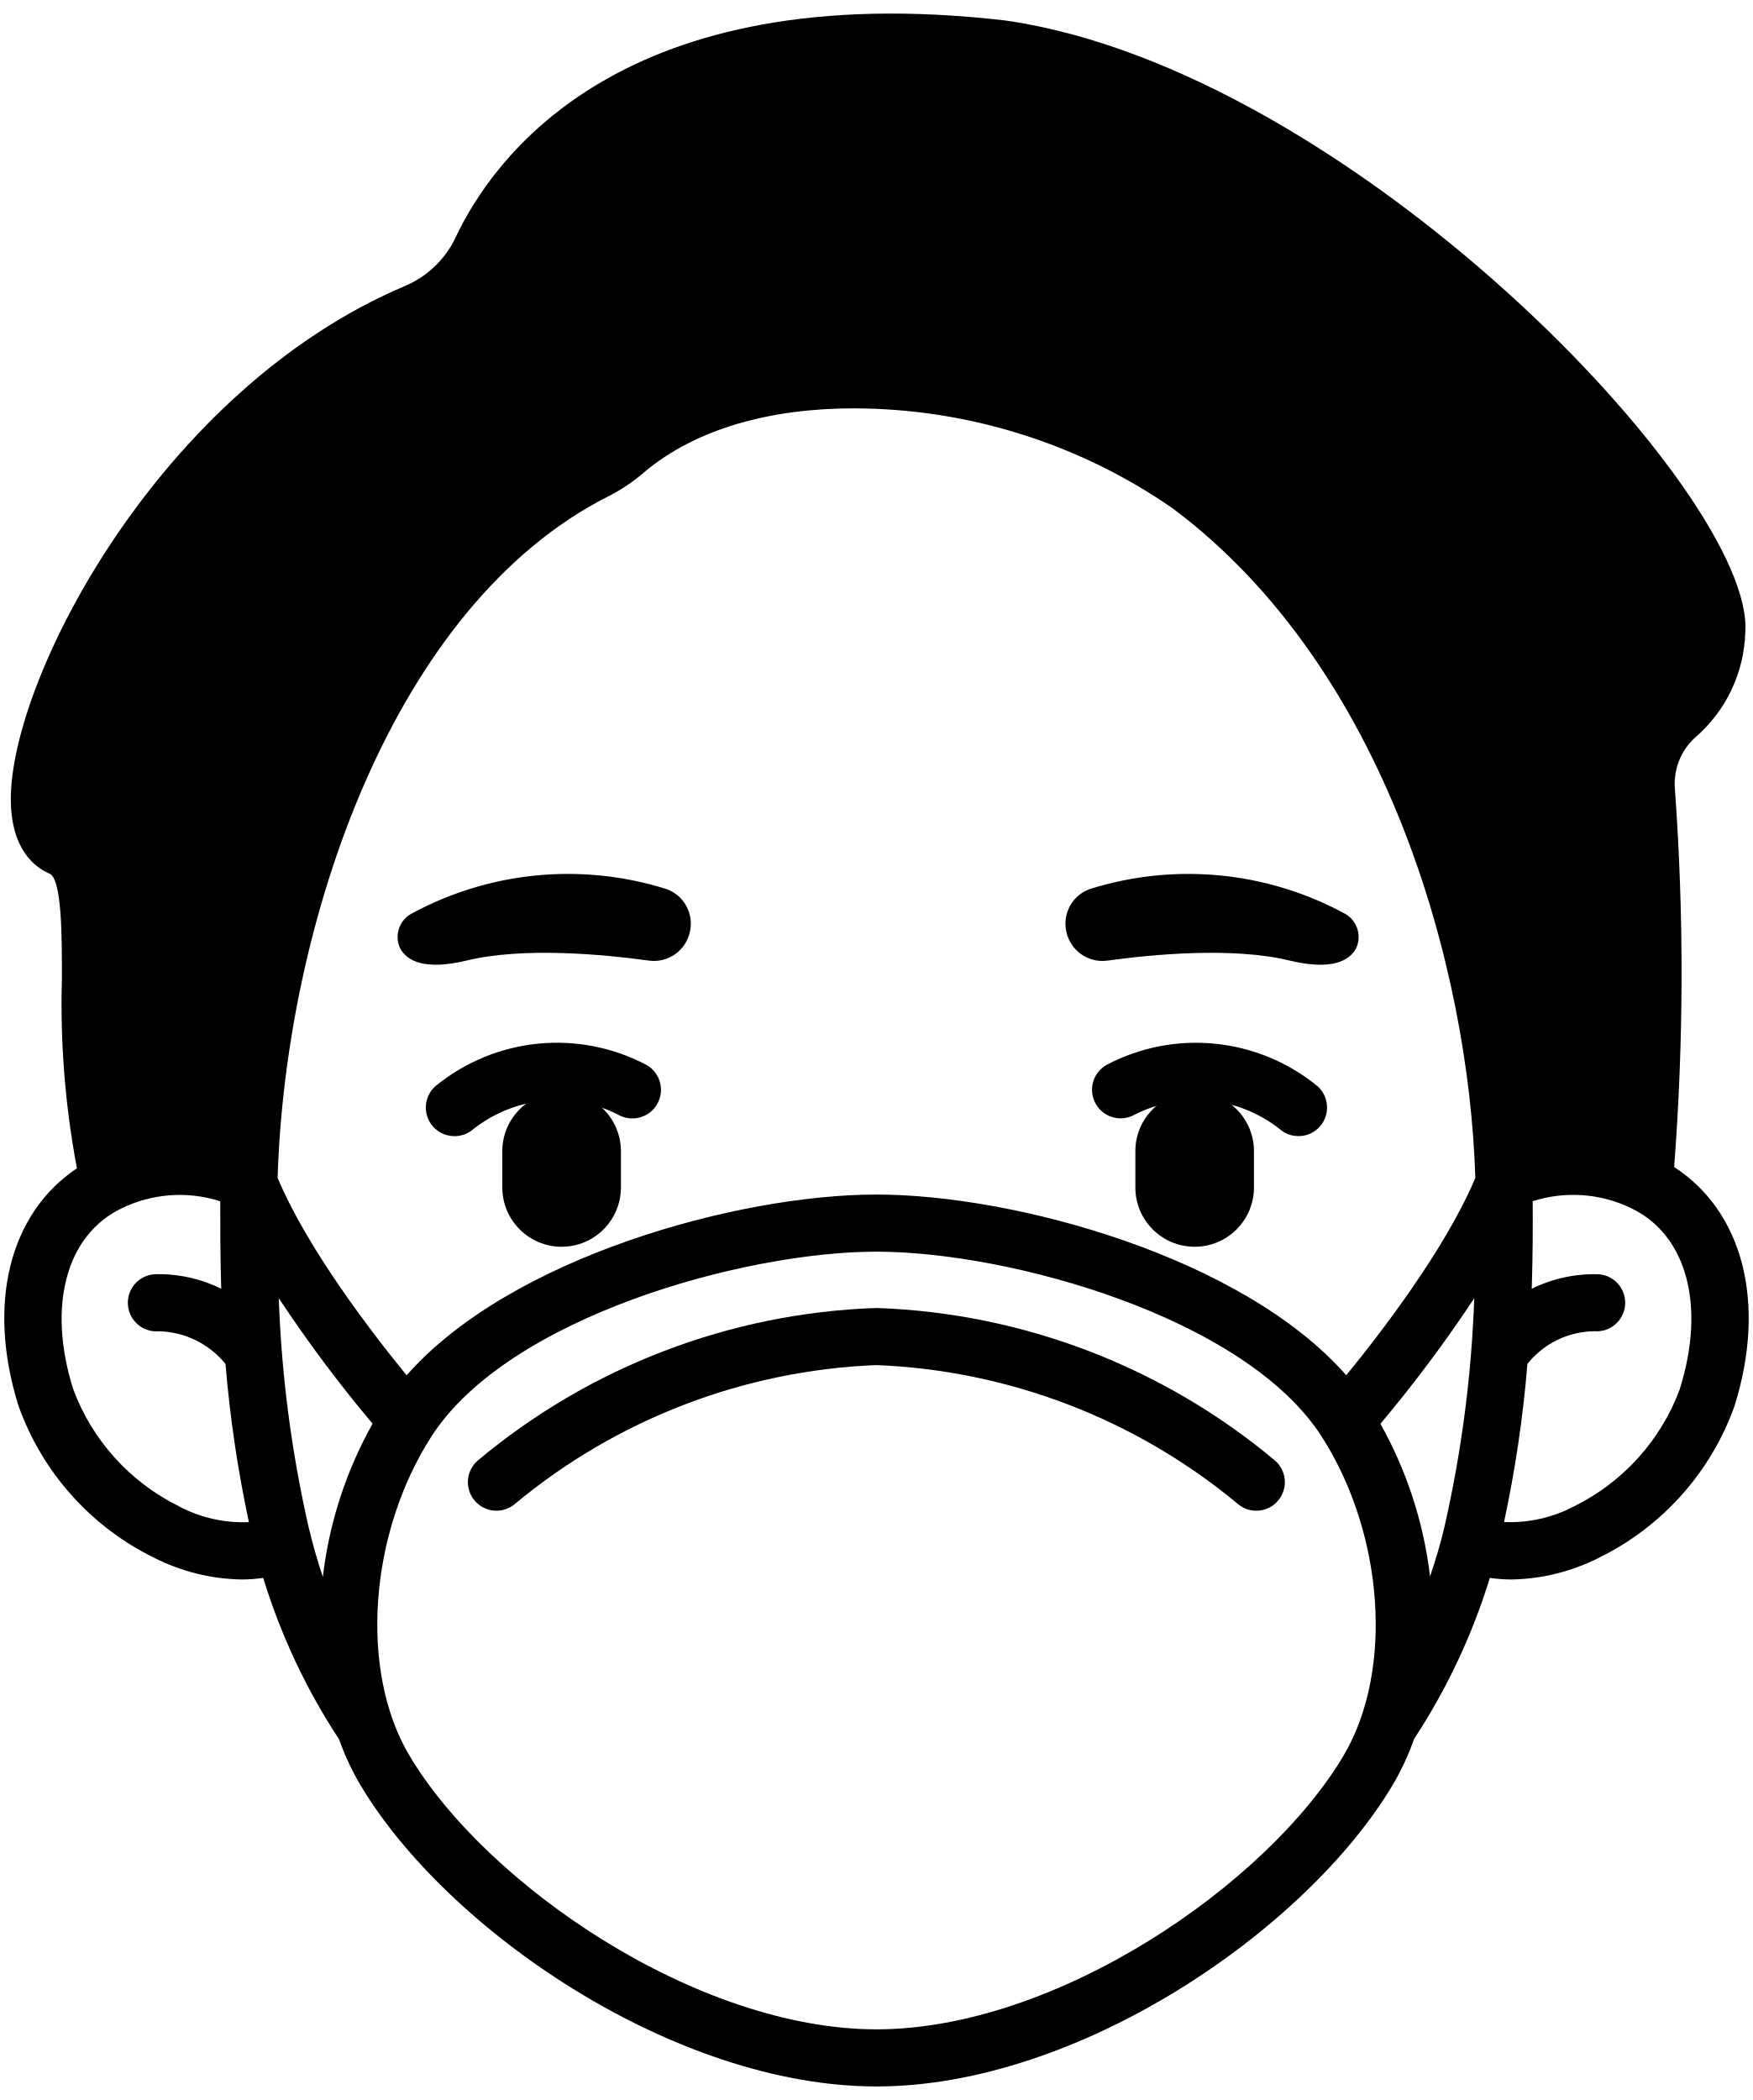
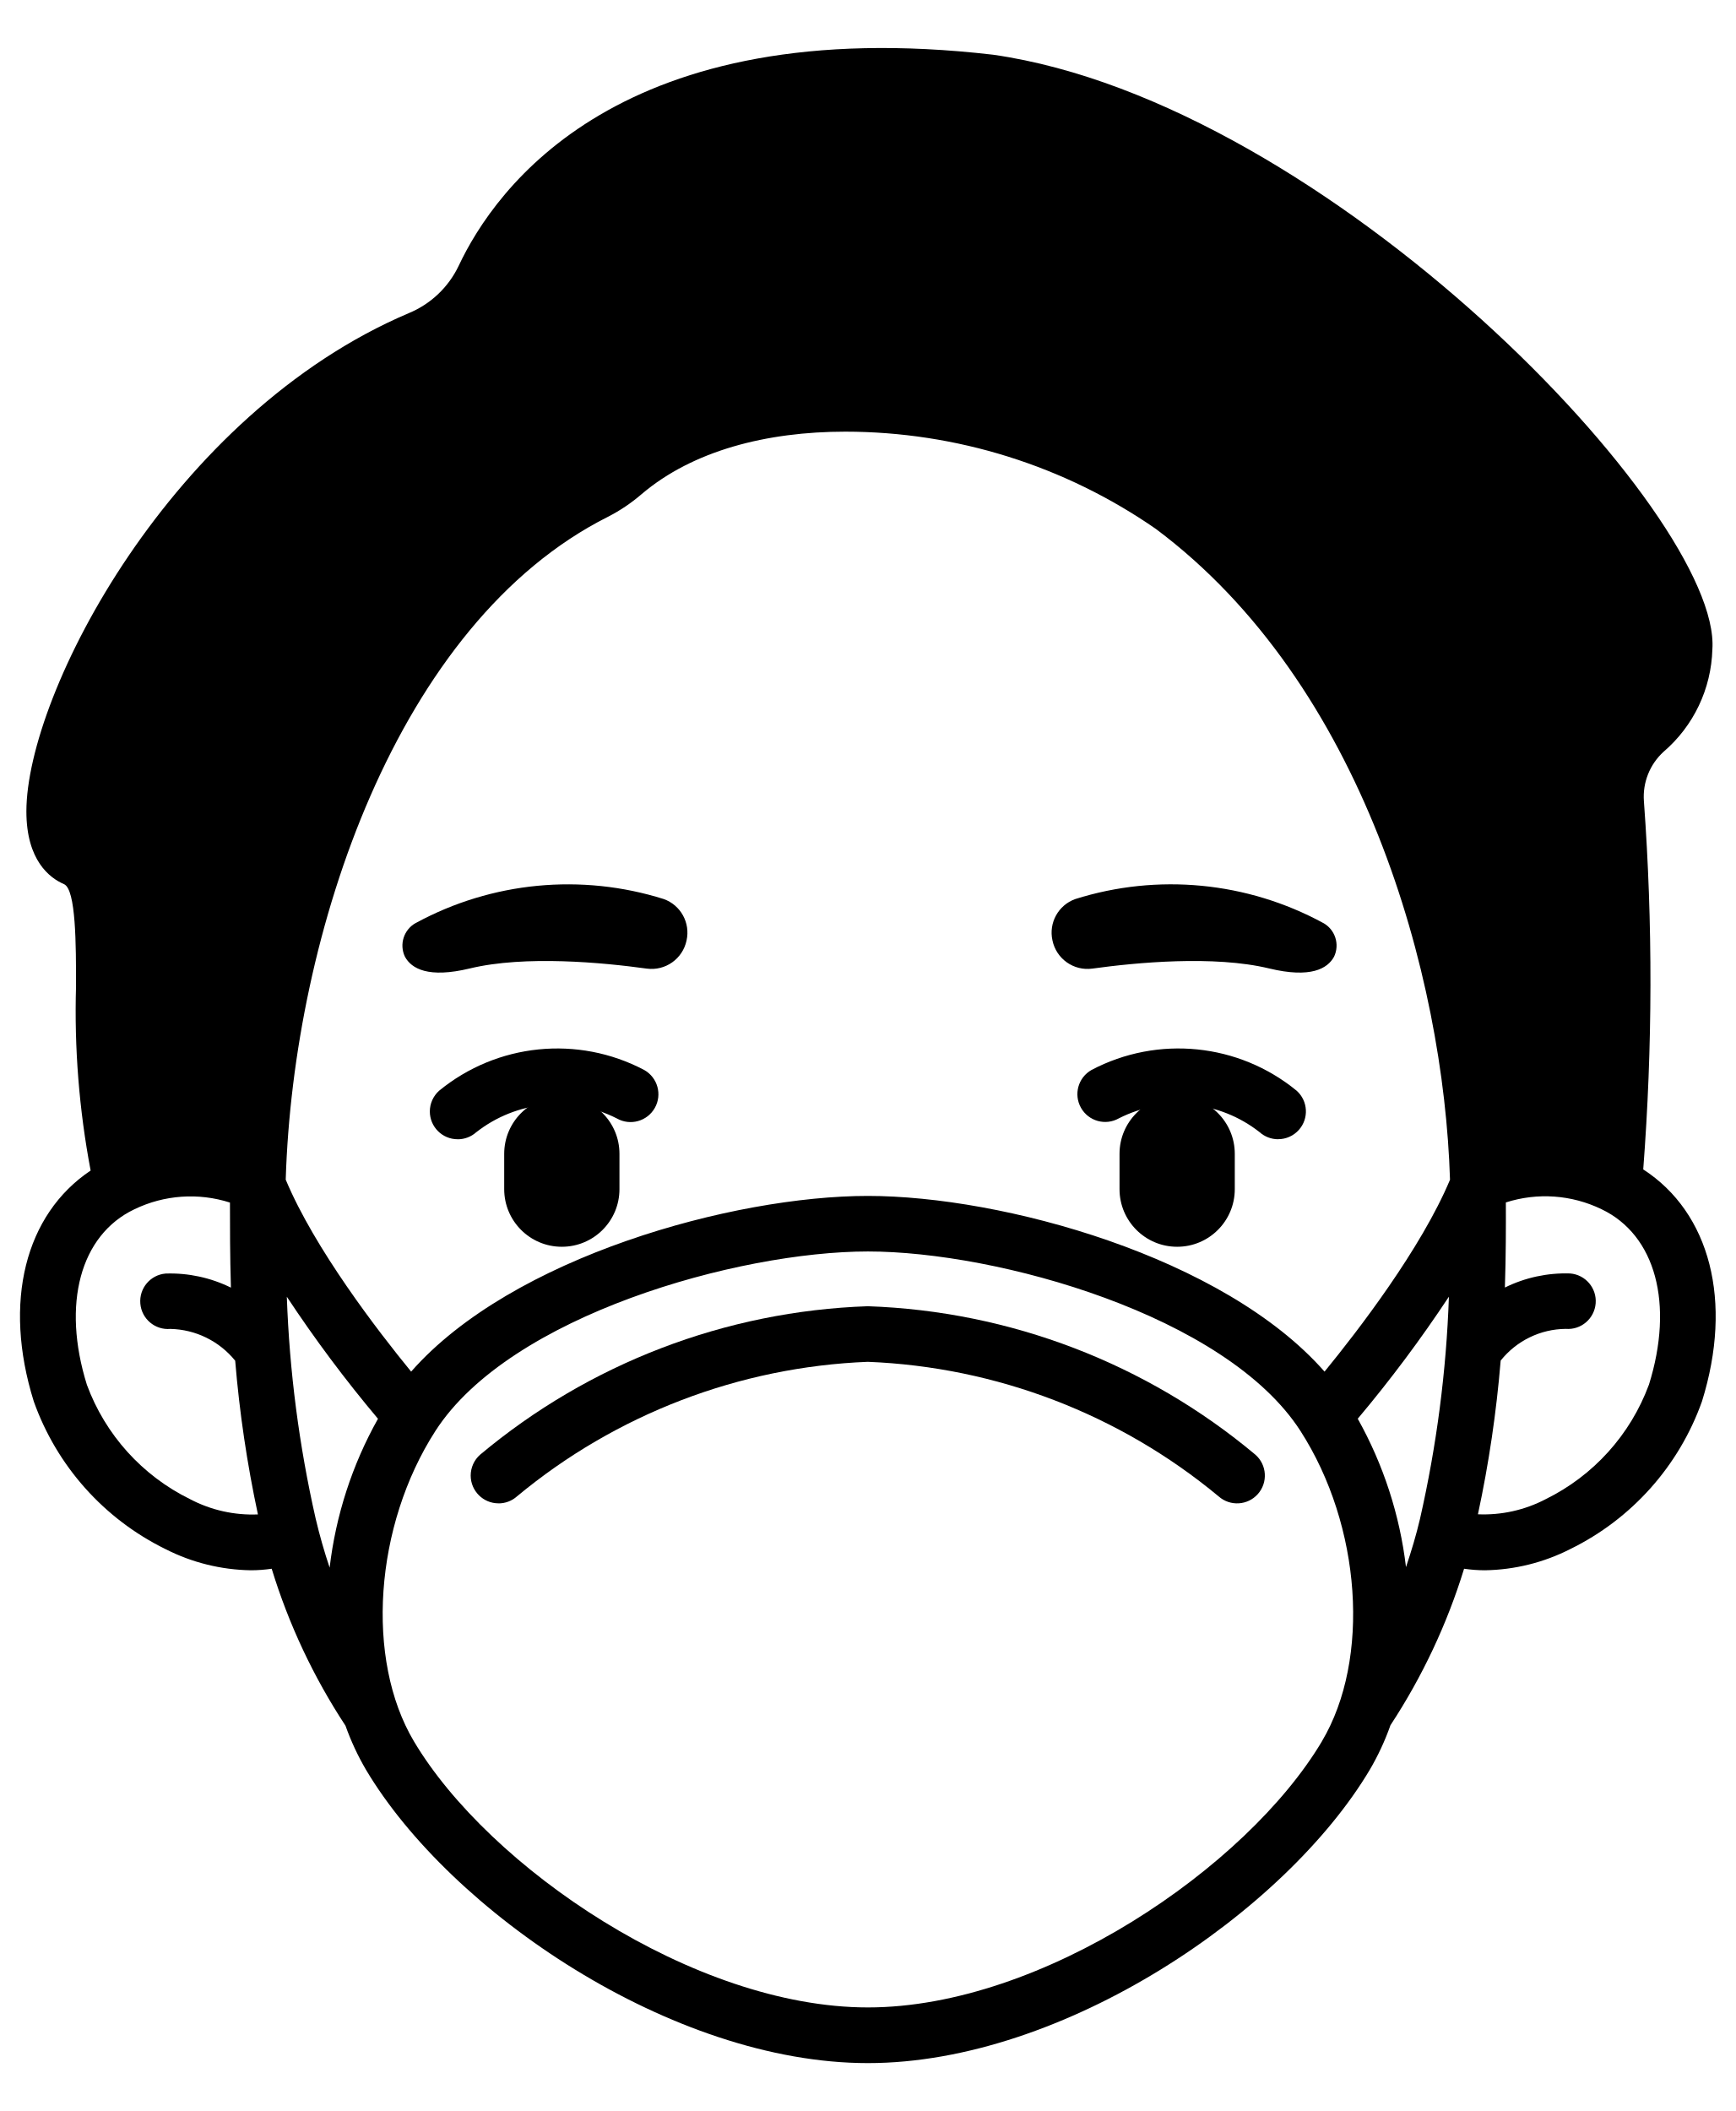
- <svg xmlns="http://www.w3.org/2000/svg" id="ds44-icons" viewBox="0 0 321.01 384.56">
-   <path d="m306.59,213.72c1.77-23.08,1.81-46.27.13-69.36-.25-3.51,1.11-6.94,3.71-9.3,5.65-4.85,8.98-11.86,9.19-19.3,1.74-25.22-72.39-102.99-135.51-112.01C113.87-4.39,90.29,28.87,83.4,43.56c-1.92,4.01-5.26,7.17-9.37,8.87C29.37,71.4,2,123.99,1.98,146.29c0,9.28,4.43,12.56,7.08,13.69,2.29.97,2.28,11.51,2.28,19.19-.34,11.66.58,23.31,2.75,34.77-12.33,8.24-16.56,24.77-10.71,43.48,4.33,12.16,13.23,22.15,24.82,27.83,4.98,2.53,10.47,3.9,16.05,3.99,1.32,0,2.64-.1,3.95-.29,3.21,10.47,7.89,20.42,13.9,29.57,1.02,2.88,2.32,5.67,3.87,8.31,15.87,26.68,57.64,55.25,94.55,55.25s78.67-28.57,94.55-55.25c1.57-2.67,2.87-5.48,3.9-8.4,5.99-9.12,10.66-19.05,13.87-29.48,1.31.19,2.63.29,3.95.29,5.58-.09,11.07-1.46,16.05-3.99,11.58-5.68,20.49-15.66,24.82-27.82,5.89-18.88,1.52-35.55-11.06-43.71Zm-273.77,62.14c-9-4.42-15.97-12.13-19.44-21.54-4.76-15.24-1.25-28.21,8.94-33.07,5.62-2.72,12.07-3.18,18.01-1.27,0,4.51,0,9.91.18,16.02-3.82-1.88-8.04-2.8-12.3-2.65-2.88.24-5.02,2.77-4.78,5.66.24,2.88,2.77,5.02,5.66,4.78,4.75.1,9.22,2.29,12.21,5.99.8,9.73,2.24,19.41,4.28,28.96-4.43.19-8.84-.8-12.77-2.87Zm26.31,12.94c-1-2.99-1.89-6.09-2.65-9.31-3.12-13.72-4.93-27.71-5.43-41.77,5.28,7.99,11.01,15.66,17.18,22.99-4.86,8.67-7.96,18.21-9.11,28.08h.01Zm186.93,32.69c-14.11,23.72-52.7,50.13-85.54,50.13s-71.43-26.42-85.54-50.13c-9.2-15.47-7.45-40.61,4.06-58.49,14.02-21.76,57.08-33.79,81.48-33.79s67.46,12.03,81.48,33.79c11.5,17.87,13.25,43.01,4.05,58.49h.01Zm18.49-41.99c-.74,3.19-1.66,6.22-2.66,9.18-1.17-9.82-4.25-19.32-9.09-27.95,6.16-7.33,11.9-15,17.18-22.99-.49,14.06-2.31,28.04-5.43,41.76Zm-18-27.65c-18.99-21.63-60.7-33.1-86.04-33.1s-67.05,11.48-86.04,33.1c-6.28-7.68-18.17-23.11-23.63-36.16,1.43-46.38,20.93-104.88,60.7-124.87h0c2.29-1.17,4.43-2.61,6.37-4.29,9.65-8.18,23.55-11.75,38.35-11.75,20.91.01,41.33,6.41,58.51,18.32,39.07,29.2,54.23,84.1,55.41,122.6-5.47,13.02-17.35,28.46-23.64,36.14h0Zm61.1,2.48c-3.48,9.41-10.44,17.12-19.44,21.54-3.93,2.06-8.34,3.04-12.77,2.85,2.05-9.55,3.48-19.22,4.28-28.96,2.98-3.74,7.48-5.93,12.26-5.98,2.88.23,5.4-1.92,5.63-4.8.23-2.88-1.92-5.4-4.8-5.63-4.26-.14-8.48.77-12.3,2.65.2-6.12.2-11.51.18-16.03,5.95-1.91,12.4-1.45,18.02,1.27,10.19,4.87,13.7,17.83,8.93,33.07h0Z" />
-   <path d="m246.26,167.3c-14.31-7.76-31.16-9.38-46.69-4.49-3.19,1.14-5.03,4.48-4.29,7.79h0c.72,3.47,4.01,5.79,7.52,5.31,8.21-1.13,22.89-2.54,33.32-.02,7.81,1.88,10.99.04,12.21-2.21,1.12-2.34.21-5.15-2.08-6.38Z" />
-   <rect x="207.92" y="199.95" width="21.72" height="28.36" rx="10.86" ry="10.86" />
-   <path d="m75.38,167.3c14.31-7.76,31.16-9.38,46.68-4.49,3.19,1.14,5.03,4.48,4.29,7.79h0c-.72,3.47-4.01,5.79-7.52,5.31-8.21-1.13-22.89-2.54-33.33-.02-7.81,1.88-10.98.04-12.21-2.21-1.12-2.34-.2-5.15,2.08-6.38Z" />
-   <rect x="91.99" y="199.95" width="21.72" height="28.36" rx="10.86" ry="10.86" />
-   <path d="m237.79,208.05c-1.29,0-2.53-.47-3.49-1.33-7.58-5.95-17.92-6.96-26.51-2.6-2.52,1.42-5.71.53-7.13-1.98-1.42-2.52-.53-5.71,1.98-7.13,12.5-6.59,27.73-5.05,38.65,3.91,2.15,1.93,2.33,5.24.4,7.39-.99,1.11-2.41,1.74-3.89,1.74h-.01Z" />
-   <path d="m83.21,208.05c-2.89,0-5.23-2.35-5.23-5.24,0-1.49.63-2.9,1.74-3.89,10.93-8.96,26.16-10.51,38.66-3.91,2.52,1.42,3.41,4.62,1.99,7.14-1.42,2.52-4.62,3.41-7.14,1.99-8.59-4.37-18.93-3.35-26.51,2.6-.96.86-2.21,1.32-3.5,1.32Z" />
-   <path d="m90.93,276.65c-2.89,0-5.24-2.33-5.25-5.22,0-1.5.64-2.93,1.76-3.93,20.55-17.22,46.27-27.07,73.06-27.98,26.79.92,52.5,10.77,73.04,27.98,2.16,1.92,2.36,5.22.44,7.39s-5.22,2.36-7.39.44c-18.65-15.48-41.88-24.39-66.1-25.35-24.22.96-47.45,9.87-66.1,25.35-.96.85-2.19,1.32-3.47,1.32Z" />
+ <svg xmlns="http://www.w3.org/2000/svg" id="ds44-icons" viewBox="0 0 394.69 480">
+   <path d="m373.66,265.88c2.13-27.86,2.19-55.85.15-83.72-.31-4.23,1.34-8.37,4.48-11.23,6.82-5.85,10.84-14.31,11.09-23.29,2.11-30.45-87.38-124.31-163.57-135.2-84.76-9.82-113.22,30.34-121.54,48.06-2.32,4.84-6.35,8.65-11.31,10.7C39.06,94.1,6.02,157.57,6,184.5c0,11.2,5.35,15.16,8.54,16.53,2.76,1.17,2.75,13.9,2.75,23.16-.42,14.07.7,28.14,3.32,41.97-14.88,9.95-19.99,29.9-12.93,52.49,5.22,14.68,15.97,26.73,29.96,33.59,6.01,3.06,12.63,4.7,19.37,4.81,1.6,0,3.19-.12,4.77-.35,3.87,12.63,9.52,24.65,16.78,35.69,1.24,3.48,2.8,6.84,4.67,10.03,19.16,32.21,69.57,66.69,114.12,66.69s94.95-34.48,114.12-66.69c1.89-3.22,3.47-6.62,4.71-10.14,7.23-11.01,12.87-22.99,16.74-35.58,1.58.23,3.17.35,4.77.35,6.74-.11,13.36-1.76,19.37-4.82,13.98-6.85,24.73-18.9,29.95-33.57,7.11-22.79,1.84-42.91-13.35-52.76ZM43.22,340.88c-10.87-5.33-19.27-14.64-23.46-26-5.74-18.39-1.51-34.05,10.79-39.91,6.78-3.28,14.56-3.83,21.74-1.53,0,5.44,0,11.96.22,19.34-4.61-2.27-9.71-3.37-14.84-3.2-3.48.29-6.06,3.35-5.76,6.83.29,3.48,3.35,6.06,6.83,5.76,5.74.12,11.13,2.77,14.74,7.23.97,11.75,2.7,23.42,5.17,34.95-5.35.22-10.67-.97-15.41-3.46Zm31.75,15.61c-1.21-3.61-2.29-7.35-3.2-11.23-3.76-16.56-5.95-33.44-6.55-50.41,6.37,9.64,13.29,18.91,20.73,27.75-5.87,10.46-9.6,21.98-11,33.9h.01Zm225.63,39.45c-17.02,28.63-63.61,60.51-103.24,60.51s-86.22-31.89-103.24-60.51c-11.1-18.67-8.99-49.02,4.9-70.59,16.92-26.26,68.89-40.79,98.34-40.79s81.42,14.52,98.34,40.79c13.88,21.57,15.99,51.92,4.89,70.59h.01Zm22.32-50.68c-.9,3.84-2.01,7.5-3.21,11.07-1.41-11.86-5.14-23.32-10.97-33.74,7.44-8.84,14.36-18.11,20.73-27.75-.59,16.97-2.79,33.85-6.55,50.41Zm-21.73-33.38c-22.92-26.11-73.27-39.95-103.85-39.95s-80.93,13.86-103.85,39.95c-7.58-9.26-21.93-27.9-28.52-43.65,1.72-55.98,25.27-126.59,73.27-150.72h0c2.76-1.41,5.34-3.15,7.69-5.18,11.64-9.88,28.42-14.18,46.28-14.18,25.24.02,49.88,7.73,70.63,22.12,47.16,35.25,65.45,101.5,66.88,147.98-6.6,15.72-20.94,34.35-28.53,43.63h0Zm73.75,3c-4.2,11.35-12.6,20.66-23.46,26-4.74,2.48-10.06,3.67-15.41,3.44,2.48-11.53,4.2-23.2,5.17-34.95,3.6-4.51,9.03-7.16,14.8-7.21,3.48.28,6.52-2.32,6.8-5.8.28-3.48-2.32-6.52-5.8-6.8-5.14-.17-10.24.93-14.84,3.2.24-7.39.24-13.9.22-19.35,7.18-2.3,14.96-1.75,21.75,1.54,12.3,5.87,16.53,21.52,10.78,39.92h0Z" />
+   <path d="m300.85,209.85c-17.27-9.37-37.61-11.33-56.35-5.42-3.85,1.38-6.07,5.41-5.18,9.4h0c.87,4.19,4.83,6.99,9.07,6.41,9.91-1.37,27.62-3.07,40.22-.03,9.42,2.27,13.26.05,14.74-2.67,1.35-2.82.25-6.21-2.51-7.7Z" />
+   <rect x="254.57" y="249.26" width="26.21" height="34.23" rx="13.1" ry="13.1" />
+   <path d="m94.59,209.85c17.27-9.37,37.61-11.32,56.35-5.42,3.85,1.38,6.07,5.41,5.18,9.4h0c-.87,4.19-4.83,6.99-9.07,6.41-9.91-1.37-27.62-3.07-40.23-.03-9.42,2.27-13.26.05-14.74-2.67-1.35-2.83-.24-6.21,2.51-7.7Z" />
+   <rect x="114.65" y="249.26" width="26.21" height="34.23" rx="13.1" ry="13.1" />
+   <path d="m290.63,259.04c-1.55,0-3.05-.57-4.21-1.61-9.15-7.18-21.63-8.4-32-3.14-3.04,1.72-6.89.65-8.61-2.39-1.72-3.04-.65-6.89,2.39-8.61,15.09-7.95,33.47-6.09,46.65,4.72,2.6,2.33,2.82,6.32.49,8.92-1.2,1.34-2.91,2.1-4.7,2.1h-.01Z" />
+   <path d="m104.05,259.04c-3.49,0-6.31-2.83-6.31-6.32,0-1.79.77-3.5,2.1-4.7,13.19-10.82,31.57-12.68,46.66-4.72,3.04,1.72,4.12,5.58,2.4,8.62-1.72,3.04-5.58,4.12-8.62,2.4-10.37-5.27-22.85-4.04-32,3.14-1.16,1.03-2.67,1.6-4.22,1.59Z" />
+   <path d="m113.37,341.83c-3.49.01-6.32-2.81-6.34-6.3,0-1.81.77-3.54,2.12-4.74,24.8-20.78,55.84-32.67,88.18-33.78,32.33,1.11,63.37,13,88.16,33.78,2.61,2.31,2.85,6.31.54,8.92-2.31,2.61-6.31,2.85-8.92.54-22.51-18.69-50.55-29.44-79.78-30.6-29.23,1.16-57.27,11.91-79.78,30.6-1.15,1.03-2.64,1.59-4.19,1.59Z" />
</svg>
